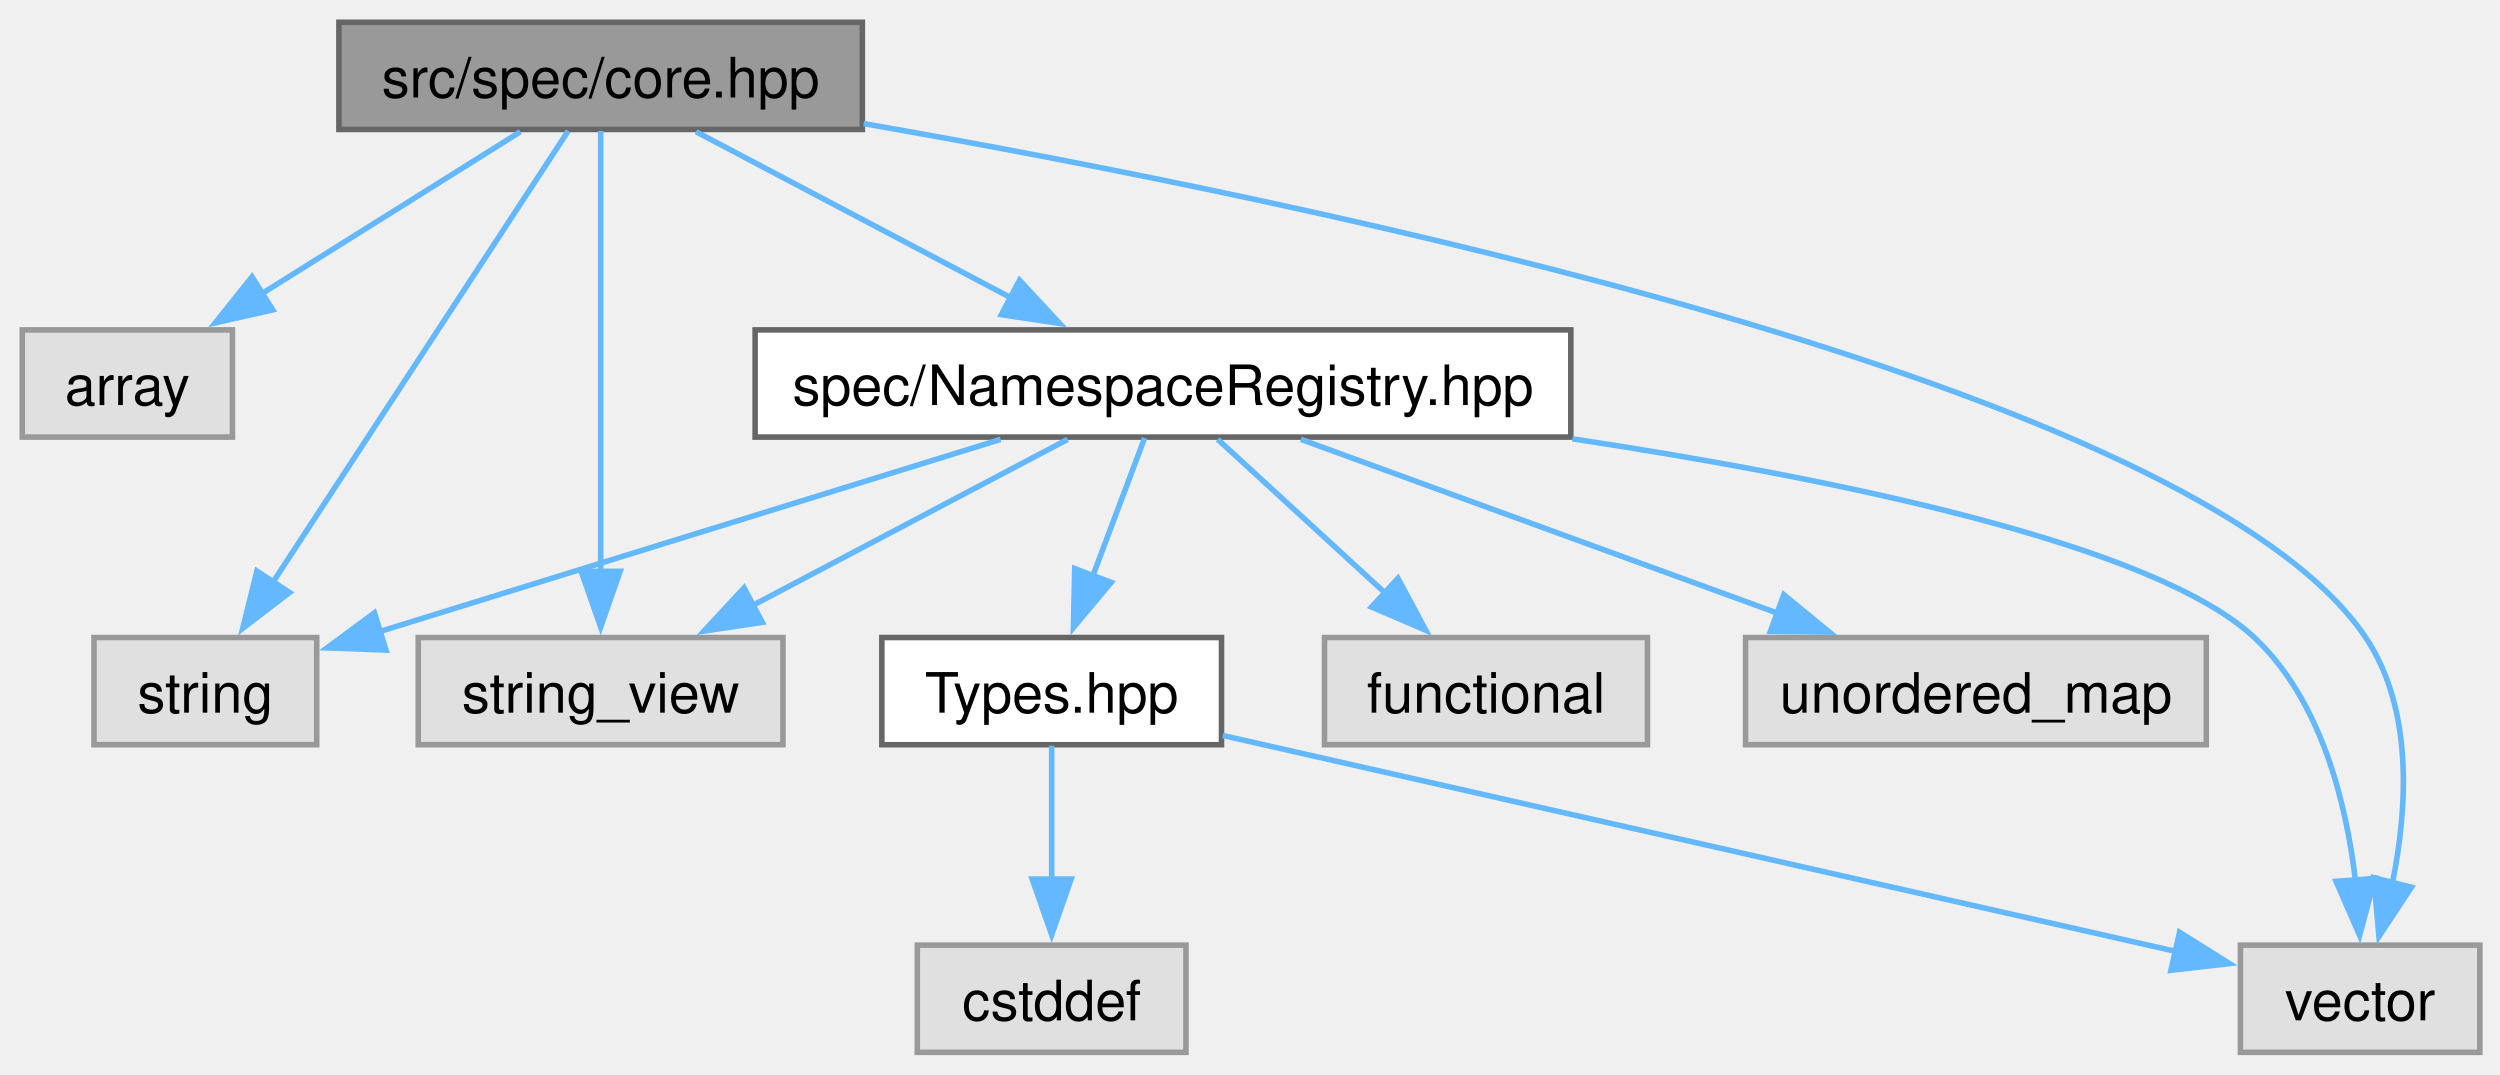
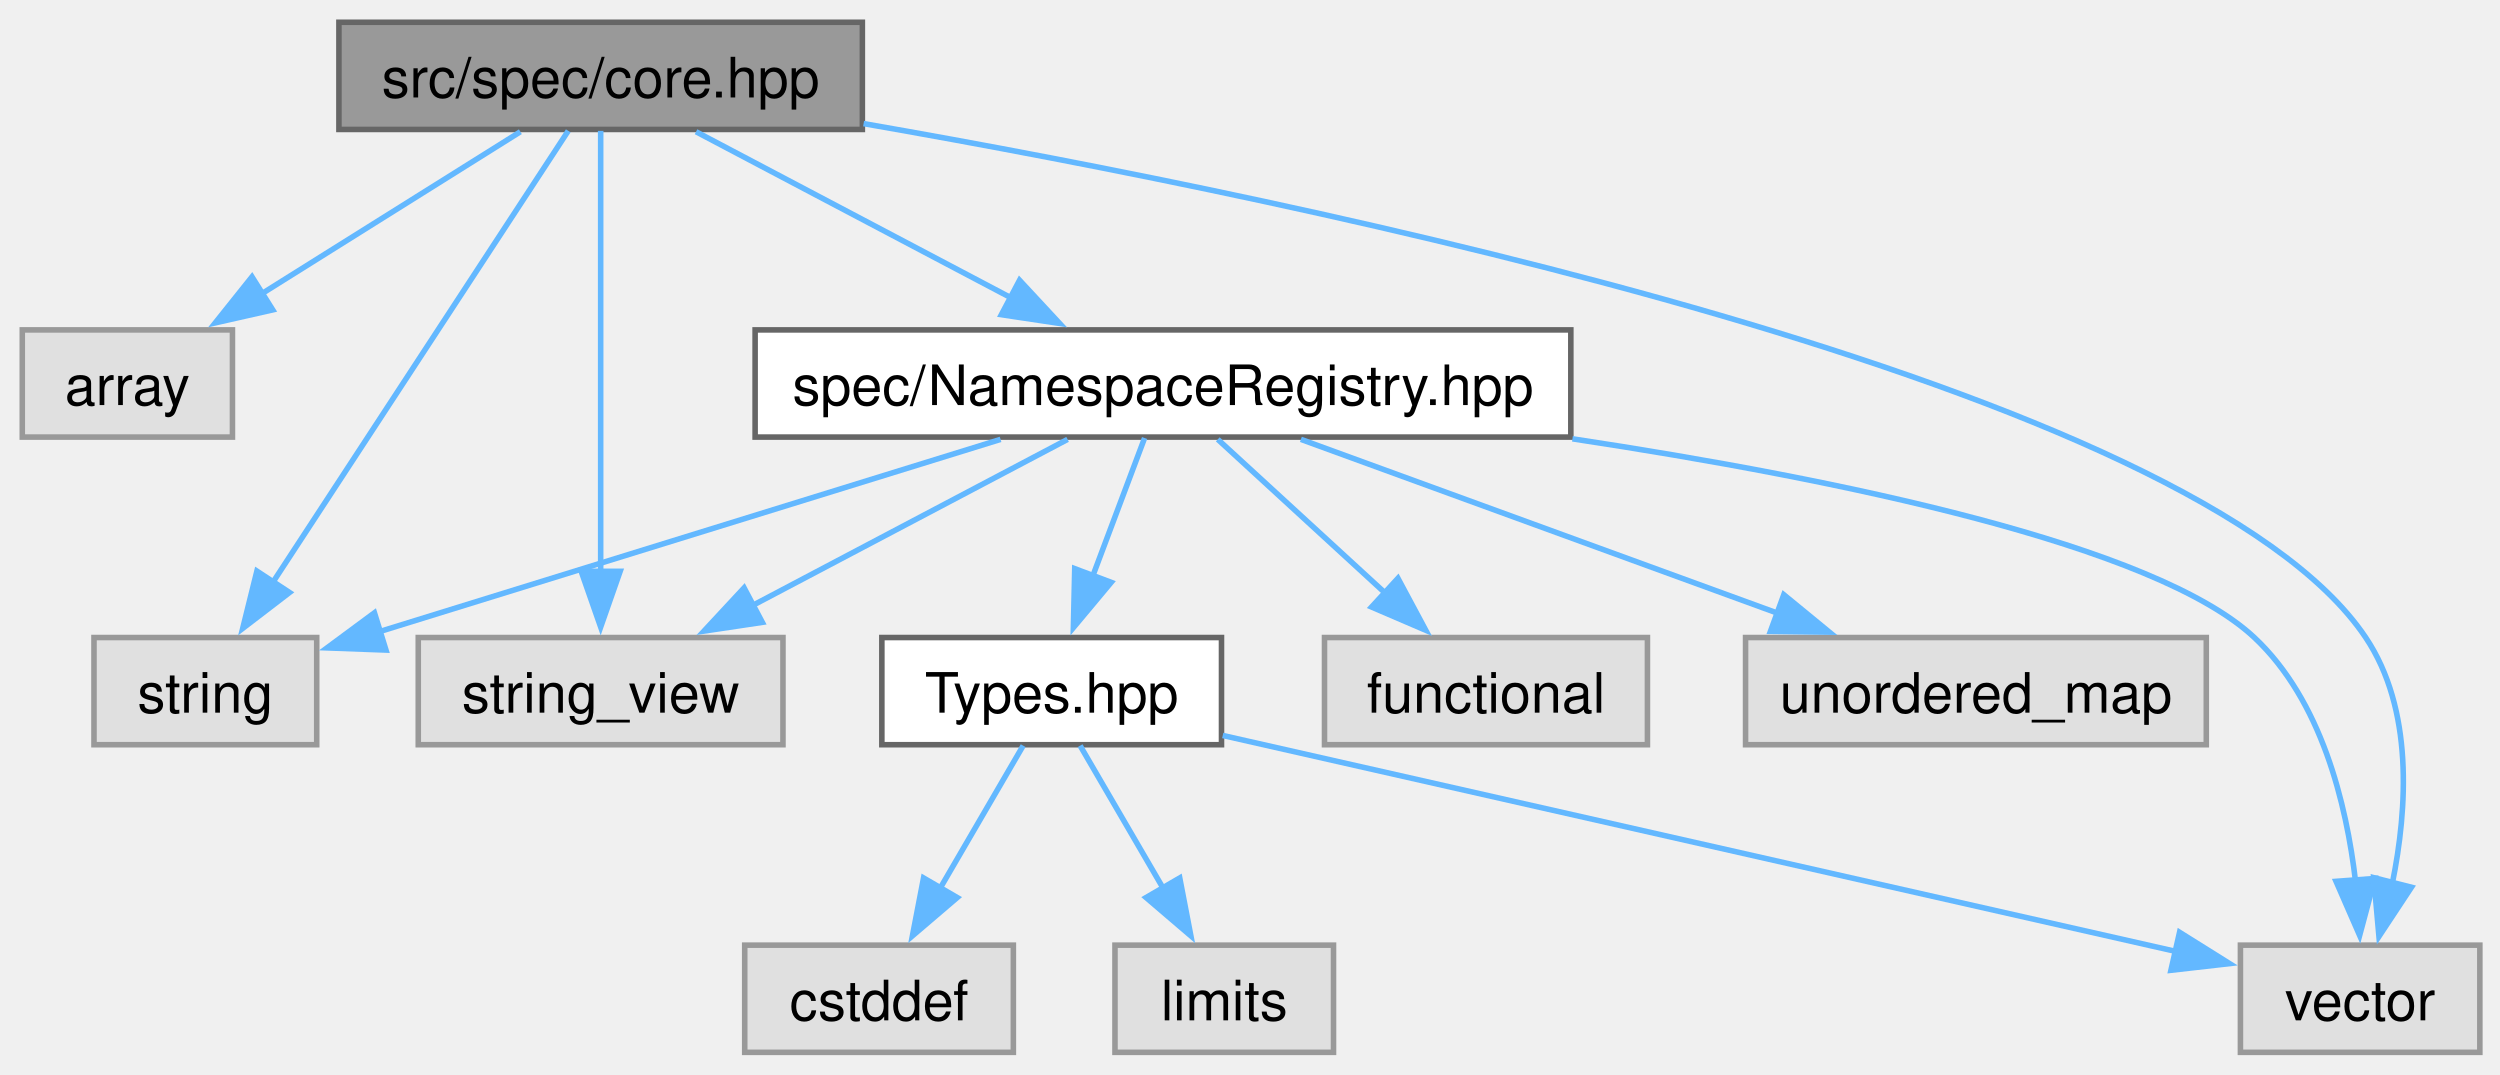
<svg xmlns="http://www.w3.org/2000/svg" xmlns:xlink="http://www.w3.org/1999/xlink" width="449pt" height="193pt" viewBox="0.00 0.00 449.00 193.00">
  <g id="graph0" class="graph" transform="scale(1 1) rotate(0) translate(4 189)">
    <g id="Node000001" class="node">
      <g id="a_Node000001">
        <a xlink:title=" ">
          <polygon fill="#999999" stroke="#666666" points="150.88,-185 56.87,-185 56.87,-165.75 150.88,-165.75 150.88,-185" />
          <text xml:space="preserve" text-anchor="middle" x="103.88" y="-171.5" font-family="Helvetica,sans-Serif" font-size="10.00">src/spec/core.hpp</text>
        </a>
      </g>
    </g>
    <g id="Node000002" class="node">
      <g id="a_Node000002">
        <a xlink:title=" ">
          <polygon fill="#e0e0e0" stroke="#999999" points="37.75,-129.75 0,-129.75 0,-110.5 37.75,-110.5 37.75,-129.75" />
          <text xml:space="preserve" text-anchor="middle" x="18.88" y="-116.25" font-family="Helvetica,sans-Serif" font-size="10.00">array</text>
        </a>
      </g>
    </g>
    <g id="edge1_Node000001_Node000002" class="edge">
      <g id="a_edge1_Node000001_Node000002">
        <a xlink:title=" ">
          <path fill="none" stroke="#63b8ff" d="M89.46,-165.34C76.76,-157.39 58,-145.64 43.02,-136.25" />
          <polygon fill="#63b8ff" stroke="#63b8ff" points="44.98,-133.35 34.65,-131.01 41.26,-139.28 44.98,-133.35" />
        </a>
      </g>
    </g>
    <g id="Node000003" class="node">
      <g id="a_Node000003">
        <a xlink:title=" ">
          <polygon fill="#e0e0e0" stroke="#999999" points="52.88,-74.5 12.88,-74.5 12.88,-55.25 52.88,-55.25 52.88,-74.5" />
          <text xml:space="preserve" text-anchor="middle" x="32.88" y="-61" font-family="Helvetica,sans-Serif" font-size="10.00">string</text>
        </a>
      </g>
    </g>
    <g id="edge2_Node000001_Node000003" class="edge">
      <g id="a_edge2_Node000001_Node000003">
        <a xlink:title=" ">
          <path fill="none" stroke="#63b8ff" d="M98.06,-165.5C86.52,-147.85 60.47,-108.05 45.03,-84.45" />
          <polygon fill="#63b8ff" stroke="#63b8ff" points="48,-82.59 39.59,-76.14 42.14,-86.43 48,-82.59" />
        </a>
      </g>
    </g>
    <g id="Node000004" class="node">
      <g id="a_Node000004">
        <a xlink:title=" ">
          <polygon fill="#e0e0e0" stroke="#999999" points="136.62,-74.5 71.12,-74.5 71.12,-55.25 136.62,-55.25 136.62,-74.5" />
          <text xml:space="preserve" text-anchor="middle" x="103.88" y="-61" font-family="Helvetica,sans-Serif" font-size="10.00">string_view</text>
        </a>
      </g>
    </g>
    <g id="edge3_Node000001_Node000004" class="edge">
      <g id="a_edge3_Node000001_Node000004">
        <a xlink:title=" ">
          <path fill="none" stroke="#63b8ff" d="M103.88,-165.5C103.88,-148.25 103.88,-109.83 103.88,-86.06" />
          <polygon fill="#63b8ff" stroke="#63b8ff" points="107.38,-86.39 103.88,-76.39 100.38,-86.39 107.38,-86.39" />
        </a>
      </g>
    </g>
    <g id="Node000005" class="node">
      <g id="a_Node000005">
        <a xlink:title=" ">
          <polygon fill="#e0e0e0" stroke="#999999" points="441.38,-19.25 398.38,-19.25 398.38,0 441.38,0 441.38,-19.25" />
          <text xml:space="preserve" text-anchor="middle" x="419.88" y="-5.75" font-family="Helvetica,sans-Serif" font-size="10.00">vector</text>
        </a>
      </g>
    </g>
    <g id="edge4_Node000001_Node000005" class="edge">
      <g id="a_edge4_Node000001_Node000005">
        <a xlink:title=" ">
          <path fill="none" stroke="#63b8ff" d="M151.1,-166.8C231.8,-152.74 390.5,-119.87 420.88,-74.5 429.47,-61.66 428.41,-43.87 425.66,-30.33" />
          <polygon fill="#63b8ff" stroke="#63b8ff" points="429.1,-29.65 423.26,-20.81 422.32,-31.37 429.1,-29.65" />
        </a>
      </g>
    </g>
    <g id="Node000006" class="node">
      <g id="a_Node000006">
        <a xlink:href="_namespace_registry_8hpp.html" target="_top" xlink:title=" ">
          <polygon fill="white" stroke="#666666" points="278.12,-129.75 131.62,-129.75 131.62,-110.5 278.12,-110.5 278.12,-129.75" />
          <text xml:space="preserve" text-anchor="middle" x="204.88" y="-116.25" font-family="Helvetica,sans-Serif" font-size="10.00">spec/NamespaceRegistry.hpp</text>
        </a>
      </g>
    </g>
    <g id="edge5_Node000001_Node000006" class="edge">
      <g id="a_edge5_Node000001_Node000006">
        <a xlink:title=" ">
          <path fill="none" stroke="#63b8ff" d="M121.01,-165.34C136.53,-157.16 159.68,-144.96 177.72,-135.44" />
          <polygon fill="#63b8ff" stroke="#63b8ff" points="179.11,-138.67 186.32,-130.91 175.84,-132.48 179.11,-138.67" />
        </a>
      </g>
    </g>
    <g id="edge7_Node000006_Node000003" class="edge">
      <g id="a_edge7_Node000006_Node000003">
        <a xlink:title=" ">
          <path fill="none" stroke="#63b8ff" d="M175.7,-110.09C144.71,-100.5 95.91,-85.39 64.15,-75.56" />
          <polygon fill="#63b8ff" stroke="#63b8ff" points="65.32,-72.25 54.73,-72.64 63.25,-78.94 65.32,-72.25" />
        </a>
      </g>
    </g>
    <g id="edge8_Node000006_Node000004" class="edge">
      <g id="a_edge8_Node000006_Node000004">
        <a xlink:title=" ">
          <path fill="none" stroke="#63b8ff" d="M187.74,-110.09C172.22,-101.91 149.07,-89.71 131.03,-80.19" />
          <polygon fill="#63b8ff" stroke="#63b8ff" points="132.91,-77.23 122.43,-75.66 129.64,-83.42 132.91,-77.23" />
        </a>
      </g>
    </g>
    <g id="edge10_Node000006_Node000005" class="edge">
      <g id="a_edge10_Node000006_Node000005">
        <a xlink:title=" ">
          <path fill="none" stroke="#63b8ff" d="M278.41,-110.19C326.3,-102.94 383.08,-91.17 400.88,-74.5 412.89,-63.24 417.42,-44.76 419.07,-30.57" />
          <polygon fill="#63b8ff" stroke="#63b8ff" points="422.53,-31.23 419.79,-21 415.55,-30.71 422.53,-31.23" />
        </a>
      </g>
    </g>
    <g id="Node000007" class="node">
      <g id="a_Node000007">
        <a xlink:title=" ">
          <polygon fill="#e0e0e0" stroke="#999999" points="291.88,-74.5 233.88,-74.5 233.88,-55.25 291.88,-55.25 291.88,-74.5" />
          <text xml:space="preserve" text-anchor="middle" x="262.88" y="-61" font-family="Helvetica,sans-Serif" font-size="10.00">functional</text>
        </a>
      </g>
    </g>
    <g id="edge6_Node000006_Node000007" class="edge">
      <g id="a_edge6_Node000006_Node000007">
        <a xlink:title=" ">
          <path fill="none" stroke="#63b8ff" d="M214.71,-110.09C222.93,-102.55 234.86,-91.6 244.79,-82.48" />
          <polygon fill="#63b8ff" stroke="#63b8ff" points="247.07,-85.14 252.07,-75.8 242.33,-79.98 247.07,-85.14" />
        </a>
      </g>
    </g>
    <g id="Node000008" class="node">
      <g id="a_Node000008">
        <a xlink:title=" ">
          <polygon fill="#e0e0e0" stroke="#999999" points="392.25,-74.5 309.5,-74.5 309.5,-55.25 392.25,-55.25 392.25,-74.5" />
          <text xml:space="preserve" text-anchor="middle" x="350.88" y="-61" font-family="Helvetica,sans-Serif" font-size="10.00">unordered_map</text>
        </a>
      </g>
    </g>
    <g id="edge9_Node000006_Node000008" class="edge">
      <g id="a_edge9_Node000006_Node000008">
        <a xlink:title=" ">
          <path fill="none" stroke="#63b8ff" d="M229.64,-110.09C253.13,-101.52 288.69,-88.56 315.23,-78.88" />
          <polygon fill="#63b8ff" stroke="#63b8ff" points="316.37,-82.19 324.56,-75.47 313.97,-75.61 316.37,-82.19" />
        </a>
      </g>
    </g>
    <g id="Node000009" class="node">
      <g id="a_Node000009">
        <a xlink:href="_types_8hpp.html" target="_top" xlink:title=" ">
          <polygon fill="white" stroke="#666666" points="215.38,-74.5 154.38,-74.5 154.38,-55.25 215.38,-55.25 215.38,-74.5" />
          <text xml:space="preserve" text-anchor="middle" x="184.88" y="-61" font-family="Helvetica,sans-Serif" font-size="10.00">Types.hpp</text>
        </a>
      </g>
    </g>
    <g id="edge11_Node000006_Node000009" class="edge">
      <g id="a_edge11_Node000006_Node000009">
        <a xlink:title=" ">
          <path fill="none" stroke="#63b8ff" d="M201.57,-110.33C199.04,-103.59 195.45,-94.02 192.24,-85.49" />
          <polygon fill="#63b8ff" stroke="#63b8ff" points="195.57,-84.41 188.78,-76.28 189.02,-86.87 195.57,-84.41" />
        </a>
      </g>
    </g>
-     <g id="edge13_Node000009_Node000005" class="edge">
-       <g id="a_edge13_Node000009_Node000005">
+     <g id="edge14_Node000009_Node000005" class="edge">
+       <g id="a_edge14_Node000009_Node000005">
        <a xlink:title=" ">
          <path fill="none" stroke="#63b8ff" d="M215.6,-56.91C259.89,-46.88 341.35,-28.42 386.88,-18.1" />
          <polygon fill="#63b8ff" stroke="#63b8ff" points="387.45,-21.56 396.43,-15.94 385.9,-14.74 387.45,-21.56" />
        </a>
      </g>
    </g>
    <g id="Node000010" class="node">
      <g id="a_Node000010">
        <a xlink:title=" ">
-           <polygon fill="#e0e0e0" stroke="#999999" points="209,-19.25 160.75,-19.25 160.75,0 209,0 209,-19.25" />
-           <text xml:space="preserve" text-anchor="middle" x="184.88" y="-5.75" font-family="Helvetica,sans-Serif" font-size="10.00">cstddef</text>
+           <polygon fill="#e0e0e0" stroke="#999999" points="178,-19.25 129.75,-19.25 129.75,0 178,0 178,-19.25" />
+           <text xml:space="preserve" text-anchor="middle" x="153.88" y="-5.75" font-family="Helvetica,sans-Serif" font-size="10.00">cstddef</text>
        </a>
      </g>
    </g>
    <g id="edge12_Node000009_Node000010" class="edge">
      <g id="a_edge12_Node000009_Node000010">
        <a xlink:title=" ">
-           <path fill="none" stroke="#63b8ff" d="M184.88,-55.08C184.88,-48.57 184.88,-39.42 184.88,-31.12" />
-           <polygon fill="#63b8ff" stroke="#63b8ff" points="188.38,-31.12 184.88,-21.12 181.38,-31.12 188.38,-31.12" />
+           <path fill="none" stroke="#63b8ff" d="M179.76,-55.08C175.7,-48.11 169.88,-38.12 164.79,-29.37" />
+           <polygon fill="#63b8ff" stroke="#63b8ff" points="167.92,-27.8 159.87,-20.92 161.87,-31.32 167.92,-27.8" />
+         </a>
+       </g>
+     </g>
+     <g id="Node000011" class="node">
+       <g id="a_Node000011">
+         <a xlink:title=" ">
+           <polygon fill="#e0e0e0" stroke="#999999" points="235.5,-19.25 196.25,-19.25 196.25,0 235.5,0 235.5,-19.25" />
+           <text xml:space="preserve" text-anchor="middle" x="215.88" y="-5.75" font-family="Helvetica,sans-Serif" font-size="10.00">limits</text>
+         </a>
+       </g>
+     </g>
+     <g id="edge13_Node000009_Node000011" class="edge">
+       <g id="a_edge13_Node000009_Node000011">
+         <a xlink:title=" ">
+           <path fill="none" stroke="#63b8ff" d="M189.99,-55.08C194.05,-48.11 199.87,-38.12 204.96,-29.37" />
+           <polygon fill="#63b8ff" stroke="#63b8ff" points="207.88,-31.32 209.88,-20.92 201.83,-27.8 207.88,-31.32" />
        </a>
      </g>
    </g>
  </g>
</svg>
